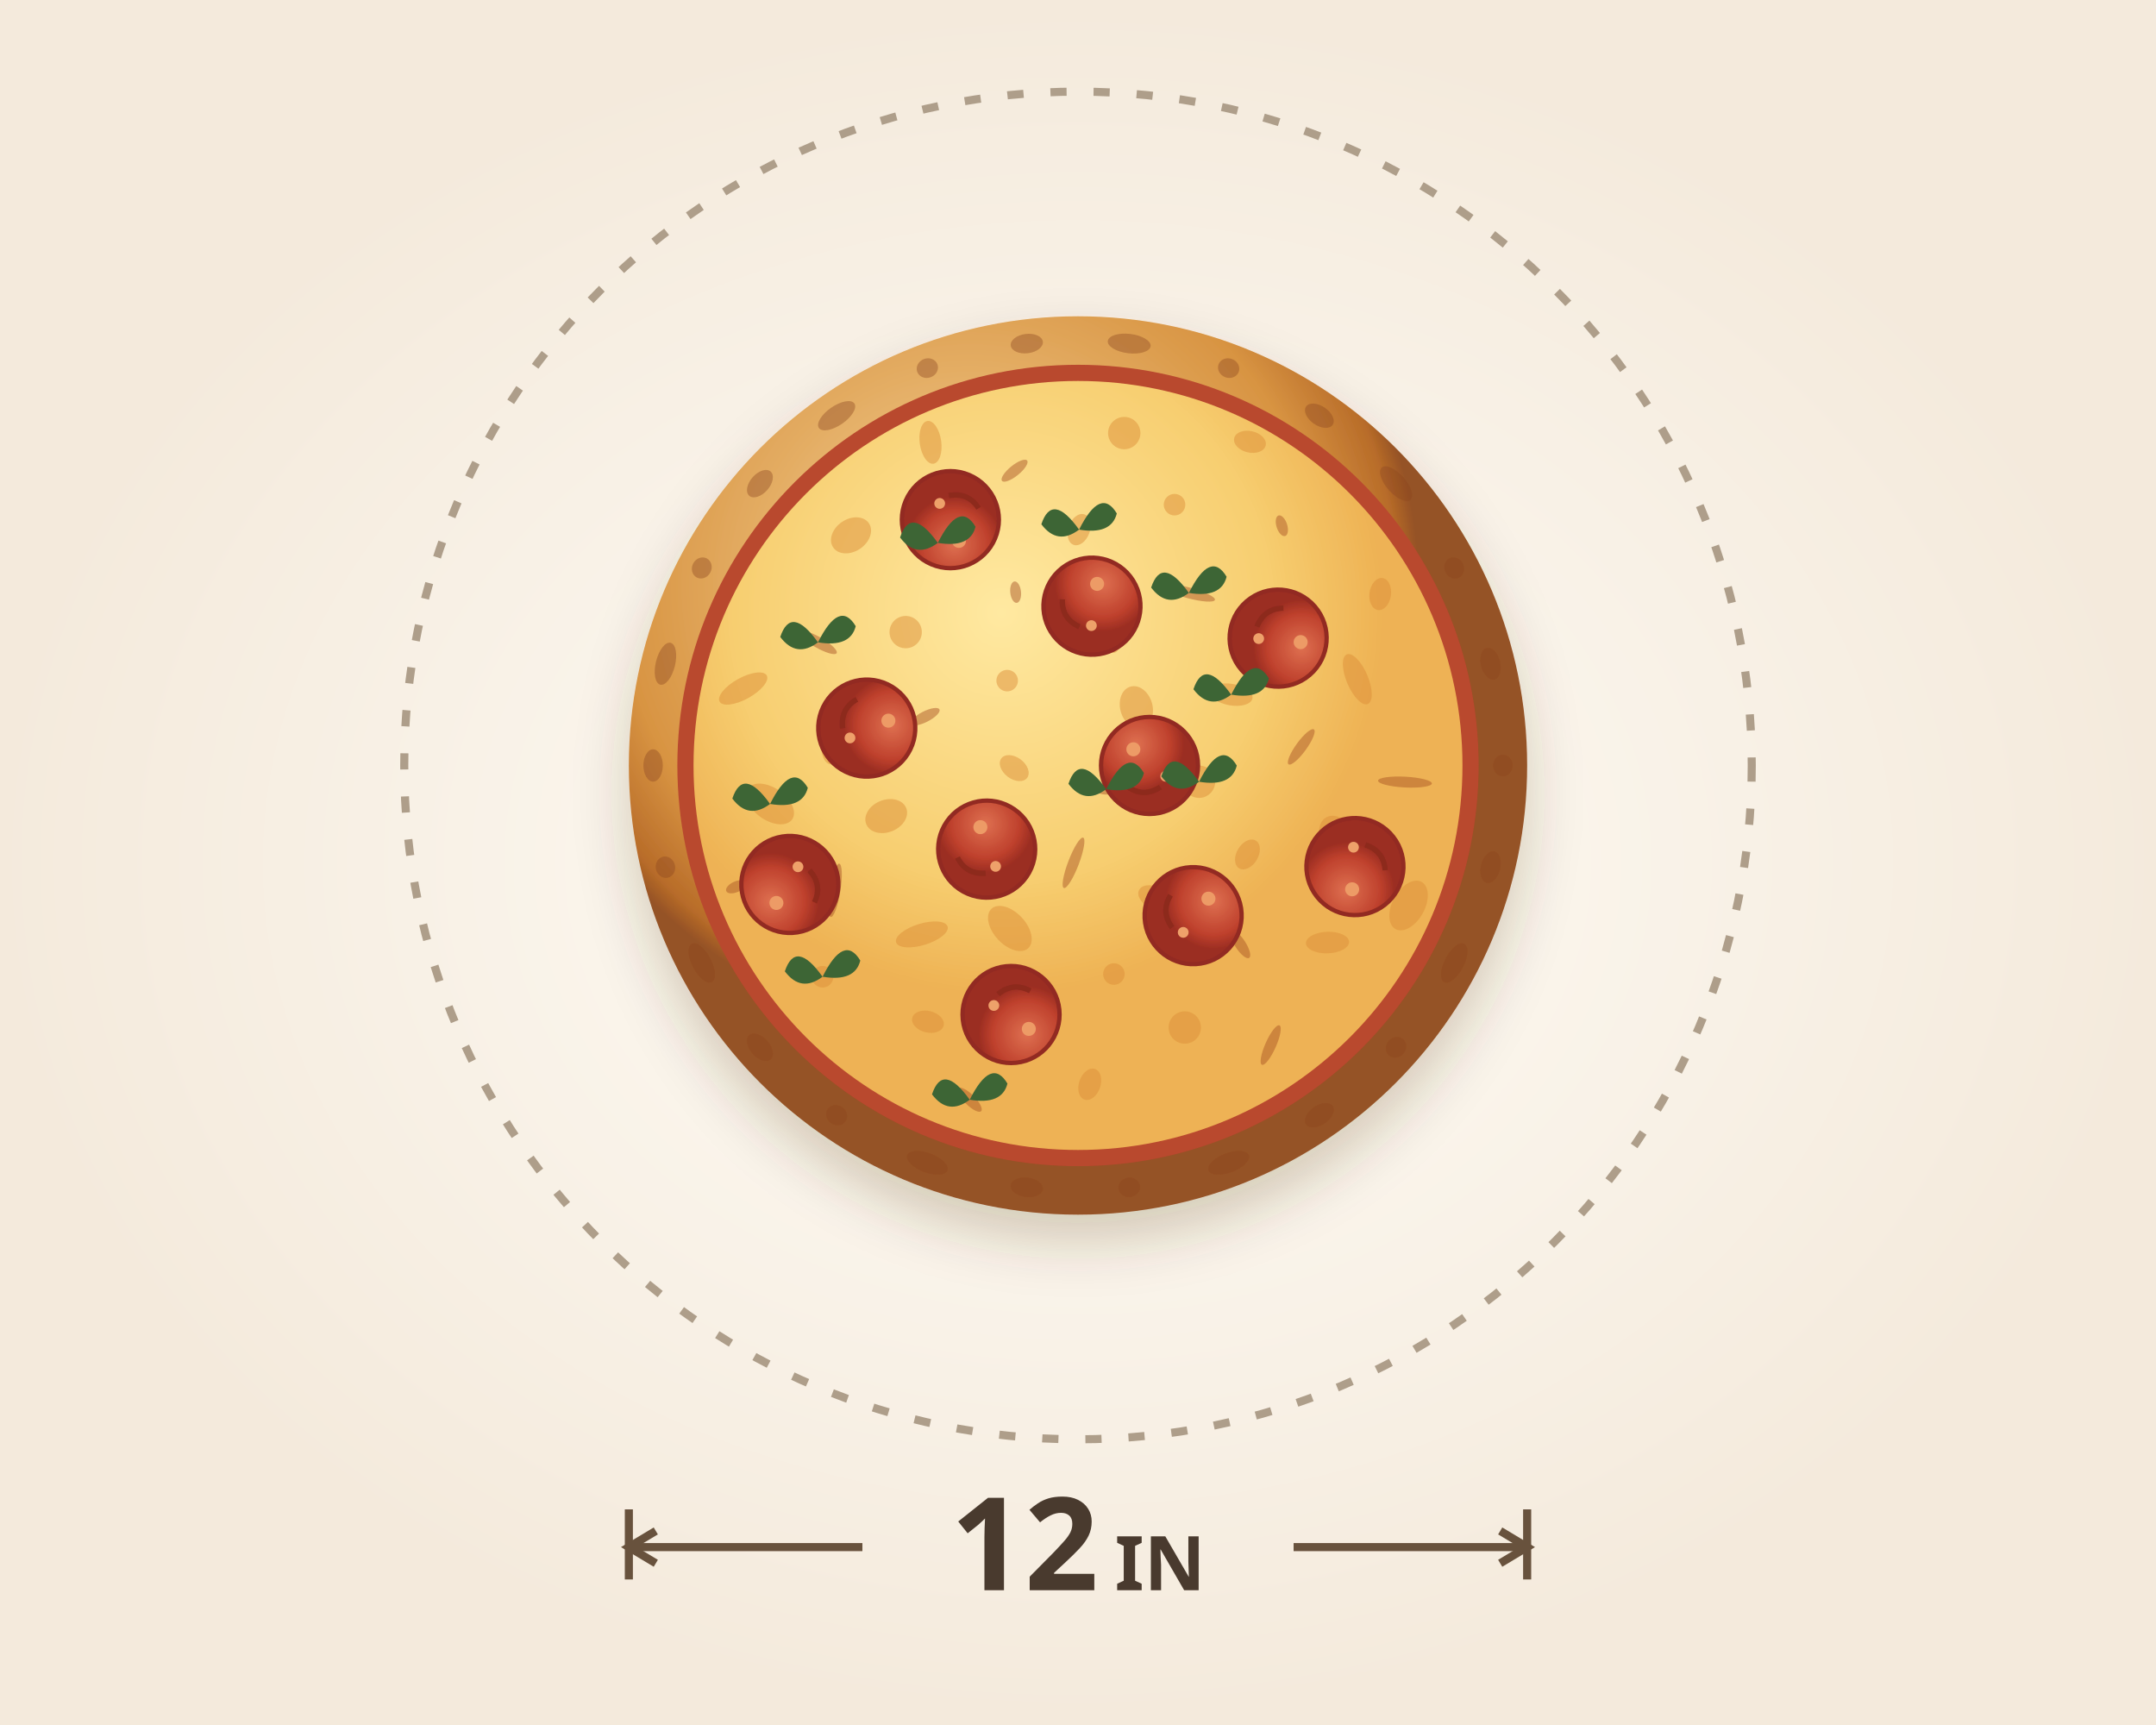
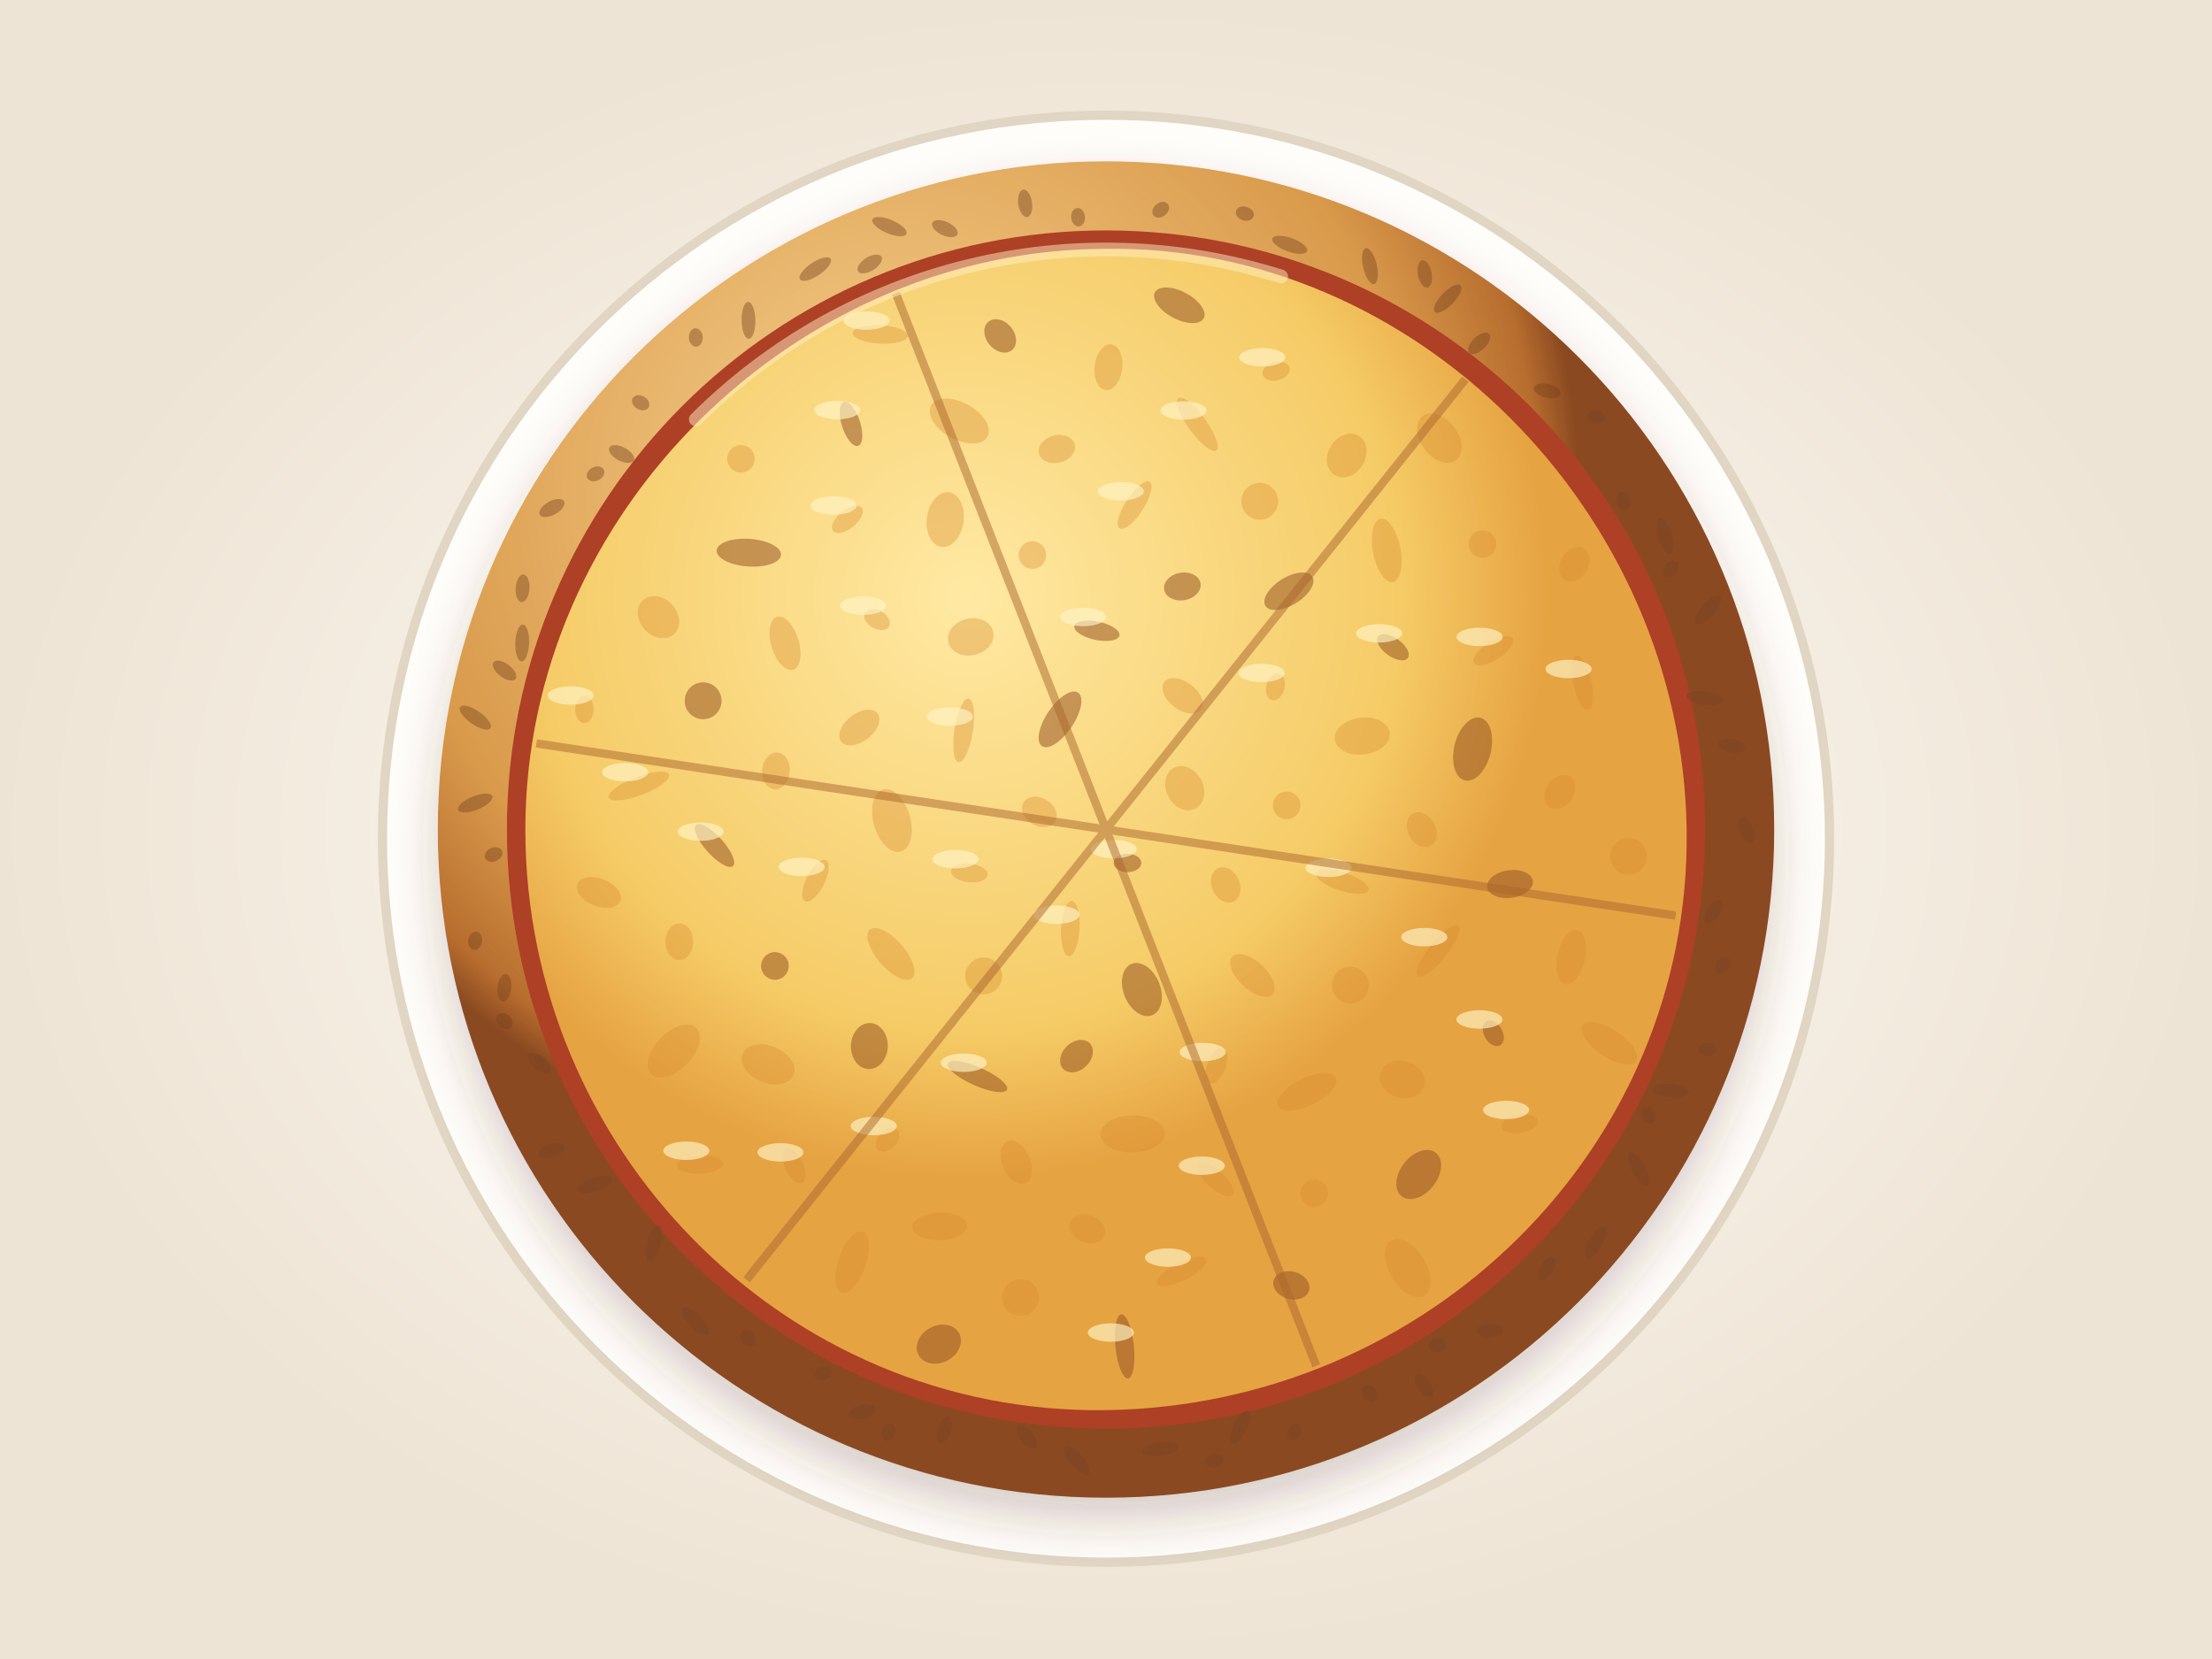
- <svg xmlns="http://www.w3.org/2000/svg" viewBox="0 0 400 320" width="400" height="320" role="img" aria-labelledby="title description">
+ <svg xmlns="http://www.w3.org/2000/svg" width="480" height="360" viewBox="0 0 480 360" role="img" aria-labelledby="title description">
  <defs>
-     <radialGradient id="paper">
-       <stop stop-color="#fffcf6" />
-       <stop offset="1" stop-color="#f4eadc" />
+     <radialGradient id="background">
+       <stop stop-color="#fffdf8" />
+       <stop offset="1" stop-color="#eee4d5" />
    </radialGradient>
-     <radialGradient id="crust" cx="38%" cy="30%">
-       <stop stop-color="#f7d69b" />
-       <stop offset="0.78" stop-color="#d89442" />
-       <stop offset="0.95" stop-color="#b86c29" />
-       <stop offset="1" stop-color="#955225" />
+     <radialGradient id="crust" cx="35%" cy="25%">
+       <stop stop-color="#f8d391" />
+       <stop offset="0.75" stop-color="#d99a4b" />
+       <stop offset="0.94" stop-color="#b76d2e" />
+       <stop offset="1" stop-color="#8b4a22" />
    </radialGradient>
-     <radialGradient id="cheese" cx="40%" cy="30%">
-       <stop stop-color="#ffe9a1" />
-       <stop offset="0.7" stop-color="#f7ce70" />
-       <stop offset="1" stop-color="#eeb254" />
+     <radialGradient id="cheese" cx="38%" cy="30%">
+       <stop stop-color="#ffe9a3" />
+       <stop offset="0.75" stop-color="#f5cb66" />
+       <stop offset="1" stop-color="#e6a342" />
    </radialGradient>
-     <radialGradient id="pepperoni" cx="36%" cy="28%">
-       <stop stop-color="#de7050" />
-       <stop offset="0.7" stop-color="#bf412d" />
-       <stop offset="1" stop-color="#9b2d22" />
-     </radialGradient>
-     <filter id="shadow" x="-30%" y="-30%" width="160%" height="170%">
-       <feDropShadow dx="0" dy="5" stdDeviation="5" flood-color="#4a2e1b" flood-opacity="0.22" />
+     <filter id="shadow" x="-20%" y="-20%" width="140%" height="150%">
+       <feDropShadow dx="0" dy="5" stdDeviation="5" flood-color="#5c3824" flood-opacity="0.24" />
    </filter>
  </defs>
-   <rect width="400" height="320" fill="url(#paper)" />
-   <circle cx="200" cy="142" r="125" fill="none" stroke="#ae9e8a" stroke-width="1.5" stroke-dasharray="3 5" />
+   <rect width="480" height="360" fill="url(#background)" />
+   <circle cx="240" cy="182" r="157" fill="#fffdfa" stroke="#e1d5c3" stroke-width="2" />
  <g filter="url(#shadow)">
-     <circle cx="200" cy="142" r="83.33" fill="url(#crust)" />
-     <circle cx="200" cy="142" r="74.33" fill="#b9482e" />
-     <circle cx="200" cy="142" r="71.33" fill="url(#cheese)" />
-     <ellipse cx="278.83" cy="142" rx="2" ry="1.8" fill="#8d4720" opacity="0.4" transform="rotate(90 278.83 142)" />
-     <ellipse cx="276.54" cy="160.87" rx="3" ry="1.8" fill="#8d4720" opacity="0.4" transform="rotate(103.85 276.54 160.87)" />
-     <ellipse cx="269.8" cy="178.64" rx="4" ry="1.8" fill="#8d4720" opacity="0.4" transform="rotate(117.69 269.8 178.64)" />
-     <ellipse cx="259.01" cy="194.28" rx="2" ry="1.8" fill="#8d4720" opacity="0.4" transform="rotate(131.54 259.01 194.28)" />
-     <ellipse cx="244.78" cy="206.88" rx="3" ry="1.8" fill="#8d4720" opacity="0.4" transform="rotate(145.38 244.78 206.88)" />
-     <ellipse cx="227.95" cy="215.71" rx="4" ry="1.8" fill="#8d4720" opacity="0.4" transform="rotate(159.23 227.95 215.71)" />
-     <ellipse cx="209.5" cy="220.26" rx="2" ry="1.8" fill="#8d4720" opacity="0.4" transform="rotate(173.08 209.5 220.26)" />
-     <ellipse cx="190.5" cy="220.26" rx="3" ry="1.8" fill="#8d4720" opacity="0.4" transform="rotate(186.92 190.5 220.26)" />
-     <ellipse cx="172.05" cy="215.71" rx="4" ry="1.8" fill="#8d4720" opacity="0.4" transform="rotate(200.77 172.05 215.71)" />
-     <ellipse cx="155.22" cy="206.88" rx="2" ry="1.8" fill="#8d4720" opacity="0.4" transform="rotate(214.62 155.22 206.88)" />
-     <ellipse cx="140.99" cy="194.28" rx="3" ry="1.8" fill="#8d4720" opacity="0.4" transform="rotate(228.46 140.99 194.28)" />
-     <ellipse cx="130.2" cy="178.64" rx="4" ry="1.8" fill="#8d4720" opacity="0.4" transform="rotate(242.31 130.2 178.64)" />
-     <ellipse cx="123.46" cy="160.87" rx="2" ry="1.8" fill="#8d4720" opacity="0.4" transform="rotate(256.15 123.46 160.87)" />
-     <ellipse cx="121.17" cy="142" rx="3" ry="1.8" fill="#8d4720" opacity="0.4" transform="rotate(270 121.17 142)" />
-     <ellipse cx="123.46" cy="123.13" rx="4" ry="1.8" fill="#8d4720" opacity="0.4" transform="rotate(283.85 123.46 123.13)" />
-     <ellipse cx="130.2" cy="105.36" rx="2" ry="1.8" fill="#8d4720" opacity="0.4" transform="rotate(297.69 130.2 105.36)" />
-     <ellipse cx="140.99" cy="89.72" rx="3" ry="1.8" fill="#8d4720" opacity="0.4" transform="rotate(311.54 140.99 89.72)" />
-     <ellipse cx="155.22" cy="77.12" rx="4" ry="1.8" fill="#8d4720" opacity="0.4" transform="rotate(325.38 155.22 77.12)" />
-     <ellipse cx="172.05" cy="68.29" rx="2" ry="1.8" fill="#8d4720" opacity="0.4" transform="rotate(339.23 172.05 68.29)" />
-     <ellipse cx="190.5" cy="63.74" rx="3" ry="1.8" fill="#8d4720" opacity="0.4" transform="rotate(353.08 190.5 63.74)" />
-     <ellipse cx="209.5" cy="63.74" rx="4" ry="1.8" fill="#8d4720" opacity="0.4" transform="rotate(366.92 209.5 63.74)" />
-     <ellipse cx="227.95" cy="68.29" rx="2" ry="1.8" fill="#8d4720" opacity="0.4" transform="rotate(380.77 227.95 68.29)" />
-     <ellipse cx="244.78" cy="77.12" rx="3" ry="1.8" fill="#8d4720" opacity="0.4" transform="rotate(394.62 244.78 77.12)" />
-     <ellipse cx="259.01" cy="89.72" rx="4" ry="1.8" fill="#8d4720" opacity="0.4" transform="rotate(408.46 259.01 89.72)" />
-     <ellipse cx="269.8" cy="105.36" rx="2" ry="1.8" fill="#8d4720" opacity="0.4" transform="rotate(422.31 269.8 105.36)" />
-     <ellipse cx="276.54" cy="123.13" rx="3" ry="1.8" fill="#8d4720" opacity="0.4" transform="rotate(436.15 276.54 123.13)" />
-     <ellipse cx="231.9" cy="81.96" rx="3" ry="2" fill="#dc8d36" opacity="0.48" transform="rotate(1813 231.9 81.96)" />
-     <ellipse cx="136.57" cy="164.5" rx="2" ry="1" fill="#a95425" opacity="0.48" transform="rotate(1776 136.57 164.5)" />
-     <ellipse cx="261.33" cy="167.98" rx="5" ry="3" fill="#dc8d36" opacity="0.48" transform="rotate(1739 261.33 167.98)" />
-     <ellipse cx="172.63" cy="82.06" rx="4" ry="2" fill="#dc8d36" opacity="0.48" transform="rotate(1702 172.63 82.06)" />
-     <ellipse cx="179.91" cy="204.01" rx="3" ry="1" fill="#a95425" opacity="0.48" transform="rotate(1665 179.91 204.01)" />
-     <ellipse cx="256.07" cy="110.2" rx="2" ry="3" fill="#dc8d36" opacity="0.48" transform="rotate(1628 256.07 110.2)" />
-     <ellipse cx="137.88" cy="127.73" rx="5" ry="2" fill="#dc8d36" opacity="0.48" transform="rotate(1591 137.88 127.73)" />
-     <ellipse cx="235.75" cy="193.87" rx="4" ry="1" fill="#a95425" opacity="0.48" transform="rotate(1554 235.75 193.87)" />
-     <ellipse cx="208.58" cy="80.34" rx="3" ry="3" fill="#dc8d36" opacity="0.48" transform="rotate(1517 208.58 80.34)" />
-     <ellipse cx="152.61" cy="181.19" rx="2" ry="2" fill="#dc8d36" opacity="0.48" transform="rotate(1480 152.61 181.19)" />
-     <ellipse cx="260.66" cy="145.08" rx="5" ry="1" fill="#a95425" opacity="0.48" transform="rotate(1443 260.66 145.08)" />
-     <ellipse cx="157.89" cy="99.31" rx="4" ry="3" fill="#dc8d36" opacity="0.48" transform="rotate(1406 157.89 99.31)" />
-     <ellipse cx="202.18" cy="201.14" rx="3" ry="2" fill="#dc8d36" opacity="0.48" transform="rotate(1369 202.18 201.14)" />
-     <ellipse cx="237.82" cy="97.53" rx="2" ry="1" fill="#a95425" opacity="0.48" transform="rotate(1332 237.82 97.53)" />
-     <ellipse cx="142.87" cy="149.14" rx="5" ry="3" fill="#dc8d36" opacity="0.48" transform="rotate(1295 142.87 149.14)" />
-     <ellipse cx="246.29" cy="174.85" rx="4" ry="2" fill="#dc8d36" opacity="0.48" transform="rotate(1258 246.29 174.85)" />
-     <ellipse cx="188.23" cy="87.32" rx="3" ry="1" fill="#a95425" opacity="0.48" transform="rotate(1221 188.23 87.32)" />
-     <ellipse cx="172.16" cy="189.54" rx="2" ry="3" fill="#dc8d36" opacity="0.48" transform="rotate(1184 172.16 189.54)" />
-     <ellipse cx="251.82" cy="126" rx="5" ry="2" fill="#dc8d36" opacity="0.48" transform="rotate(1147 251.82 126)" />
-     <ellipse cx="151.76" cy="119.16" rx="4" ry="1" fill="#a95425" opacity="0.48" transform="rotate(1110 151.76 119.16)" />
-     <ellipse cx="219.81" cy="190.61" rx="3" ry="3" fill="#dc8d36" opacity="0.48" transform="rotate(1073 219.81 190.61)" />
-     <ellipse cx="217.91" cy="93.62" rx="2" ry="2" fill="#dc8d36" opacity="0.48" transform="rotate(1036 217.91 93.62)" />
-     <ellipse cx="154.92" cy="165.16" rx="5" ry="1" fill="#a95425" opacity="0.48" transform="rotate(999 154.92 165.16)" />
-     <ellipse cx="247.98" cy="155.13" rx="4" ry="3" fill="#dc8d36" opacity="0.48" transform="rotate(962 247.98 155.13)" />
-     <ellipse cx="173.99" cy="100.71" rx="3" ry="2" fill="#dc8d36" opacity="0.48" transform="rotate(925 173.99 100.71)" />
-     <ellipse cx="191.46" cy="189.06" rx="2" ry="1" fill="#a95425" opacity="0.48" transform="rotate(888 191.46 189.06)" />
-     <ellipse cx="237.31" cy="113.66" rx="5" ry="3" fill="#dc8d36" opacity="0.48" transform="rotate(851 237.31 113.66)" />
-     <ellipse cx="154.35" cy="137.79" rx="4" ry="2" fill="#dc8d36" opacity="0.48" transform="rotate(814 154.35 137.79)" />
-     <ellipse cx="230.12" cy="175.18" rx="3" ry="1" fill="#a95425" opacity="0.48" transform="rotate(777 230.12 175.18)" />
-     <ellipse cx="200.2" cy="98.25" rx="2" ry="3" fill="#dc8d36" opacity="0.48" transform="rotate(740 200.2 98.25)" />
-     <ellipse cx="171.03" cy="173.34" rx="5" ry="2" fill="#dc8d36" opacity="0.48" transform="rotate(703 171.03 173.34)" />
-     <ellipse cx="241.42" cy="138.55" rx="4" ry="1" fill="#a95425" opacity="0.48" transform="rotate(666 241.42 138.55)" />
-     <ellipse cx="168.03" cy="117.26" rx="3" ry="3" fill="#dc8d36" opacity="0.48" transform="rotate(629 168.03 117.26)" />
-     <ellipse cx="206.66" cy="180.69" rx="2" ry="2" fill="#dc8d36" opacity="0.48" transform="rotate(592 206.66 180.69)" />
-     <ellipse cx="220.57" cy="109.99" rx="5" ry="1" fill="#a95425" opacity="0.48" transform="rotate(555 220.57 109.99)" />
-     <ellipse cx="164.42" cy="151.39" rx="4" ry="3" fill="#dc8d36" opacity="0.48" transform="rotate(518 164.42 151.39)" />
-     <ellipse cx="231.44" cy="158.51" rx="3" ry="2" fill="#dc8d36" opacity="0.48" transform="rotate(481 231.44 158.51)" />
-     <ellipse cx="188.43" cy="109.85" rx="2" ry="1" fill="#a95425" opacity="0.48" transform="rotate(444 188.43 109.85)" />
-     <ellipse cx="187.36" cy="172.24" rx="5" ry="3" fill="#dc8d36" opacity="0.48" transform="rotate(407 187.36 172.24)" />
-     <ellipse cx="228.42" cy="128.86" rx="4" ry="2" fill="#dc8d36" opacity="0.48" transform="rotate(370 228.42 128.86)" />
-     <ellipse cx="171.62" cy="132.96" rx="3" ry="1" fill="#a95425" opacity="0.48" transform="rotate(333 171.62 132.96)" />
-     <ellipse cx="214.02" cy="166.44" rx="2" ry="3" fill="#dc8d36" opacity="0.48" transform="rotate(296 214.02 166.44)" />
-     <ellipse cx="205.8" cy="116.18" rx="5" ry="2" fill="#dc8d36" opacity="0.48" transform="rotate(259 205.8 116.18)" />
-     <ellipse cx="179.78" cy="156.08" rx="4" ry="1" fill="#a95425" opacity="0.48" transform="rotate(222 179.78 156.08)" />
-     <ellipse cx="222.46" cy="145.02" rx="3" ry="3" fill="#dc8d36" opacity="0.48" transform="rotate(185 222.46 145.02)" />
-     <ellipse cx="186.86" cy="126.26" rx="2" ry="2" fill="#dc8d36" opacity="0.48" transform="rotate(148 186.86 126.26)" />
-     <ellipse cx="199.17" cy="160.06" rx="5" ry="1" fill="#a95425" opacity="0.48" transform="rotate(111 199.17 160.06)" />
-     <ellipse cx="210.83" cy="131.22" rx="4" ry="3" fill="#dc8d36" opacity="0.48" transform="rotate(74 210.83 131.22)" />
-     <ellipse cx="188.17" cy="142.49" rx="3" ry="2" fill="#dc8d36" opacity="0.48" transform="rotate(37 188.17 142.49)" />
-     <ellipse cx="205.23" cy="146.4" rx="2" ry="1" fill="#a95425" opacity="0.48" transform="rotate(0 205.23 146.4)" />
-     <g transform="translate(213.27 142) rotate(0)">
-       <circle r="9" fill="url(#pepperoni)" stroke="#922b20" stroke-width="0.8" />
-       <circle cx="-3" cy="-3" r="1.3" fill="#ed9b66" />
-       <circle cx="3" cy="2" r="1" fill="#eea16a" />
-       <path d="M-4 4q3 2 6 0" fill="none" stroke="#8d291d" stroke-width="1" />
+     <circle cx="240" cy="180" r="145" fill="url(#crust)" />
+     <circle cx="240" cy="180" r="130" fill="#ae3f25" />
+     <path d="M240 54C307 53 365 111 366 180S310 305 240 306 114 249 114 180 173 54 240 54Z" fill="url(#cheese)" />
+     <ellipse cx="244.66" cy="187.26" rx="3" ry="2" transform="rotate(0 244.66 187.26)" fill="#945020" opacity="0.52" />
+     <ellipse cx="241.66" cy="184.26" rx="5" ry="2" fill="#fff4c8" opacity="0.65" />
+     <ellipse cx="225.54" cy="176.18" rx="4" ry="3" transform="rotate(31 225.54 176.18)" fill="#d88b30" opacity="0.36" />
+     <ellipse cx="257.09" cy="171.03" rx="5" ry="4" transform="rotate(62 257.09 171.03)" fill="#d88b30" opacity="0.36" />
+     <ellipse cx="232.26" cy="201.49" rx="6" ry="2" transform="rotate(93 232.26 201.49)" fill="#d88b30" opacity="0.36" />
+     <ellipse cx="229.26" cy="198.49" rx="5" ry="2" fill="#fff4c8" opacity="0.65" />
+     <ellipse cx="230.02" cy="156.1" rx="7" ry="3" transform="rotate(124 230.02 156.1)" fill="#945020" opacity="0.52" />
+     <ellipse cx="265.99" cy="192.03" rx="3" ry="4" transform="rotate(155 265.99 192.03)" fill="#d88b30" opacity="0.36" />
+     <ellipse cx="210.34" cy="189.44" rx="4" ry="2" transform="rotate(186 210.34 189.44)" fill="#d88b30" opacity="0.36" />
+     <ellipse cx="207.34" cy="186.44" rx="5" ry="2" fill="#fff4c8" opacity="0.65" />
+     <ellipse cx="256.64" cy="151" rx="5" ry="3" transform="rotate(217 256.64 151)" fill="#d88b30" opacity="0.36" />
+     <ellipse cx="247.79" cy="214.73" rx="6" ry="4" transform="rotate(248 247.79 214.73)" fill="#945020" opacity="0.52" />
+     <ellipse cx="209.12" cy="158.49" rx="7" ry="2" transform="rotate(279 209.12 158.49)" fill="#d88b30" opacity="0.36" />
+     <ellipse cx="206.12" cy="155.49" rx="5" ry="2" fill="#fff4c8" opacity="0.65" />
+     <ellipse cx="279.21" cy="174.75" rx="3" ry="3" transform="rotate(310 279.21 174.75)" fill="#d88b30" opacity="0.36" />
+     <ellipse cx="213.45" cy="211.77" rx="4" ry="4" transform="rotate(341 213.45 211.77)" fill="#d88b30" opacity="0.36" />
+     <ellipse cx="238.03" cy="136.88" rx="5" ry="2" transform="rotate(372 238.03 136.88)" fill="#945020" opacity="0.52" />
+     <ellipse cx="235.03" cy="133.88" rx="5" ry="2" fill="#fff4c8" opacity="0.65" />
+     <ellipse cx="271.78" cy="211.66" rx="6" ry="3" transform="rotate(403 271.78 211.66)" fill="#d88b30" opacity="0.36" />
+     <ellipse cx="193.55" cy="178.05" rx="7" ry="4" transform="rotate(434 193.55 178.05)" fill="#d88b30" opacity="0.36" />
+     <ellipse cx="276.77" cy="149.04" rx="3" ry="2" transform="rotate(465 276.77 149.04)" fill="#d88b30" opacity="0.36" />
+     <ellipse cx="273.77" cy="146.04" rx="5" ry="2" fill="#fff4c8" opacity="0.65" />
+     <ellipse cx="233.6" cy="229.18" rx="4" ry="3" transform="rotate(496 233.6 229.18)" fill="#945020" opacity="0.52" />
+     <ellipse cx="210.65" cy="138.2" rx="5" ry="4" transform="rotate(527 210.65 138.2)" fill="#d88b30" opacity="0.36" />
+     <ellipse cx="291.28" cy="191.31" rx="6" ry="2" transform="rotate(558 291.28 191.31)" fill="#d88b30" opacity="0.36" />
+     <ellipse cx="288.28" cy="188.31" rx="5" ry="2" fill="#fff4c8" opacity="0.65" />
+     <ellipse cx="193.34" cy="207.01" rx="7" ry="3" transform="rotate(589 193.34 207.01)" fill="#d88b30" opacity="0.36" />
+     <ellipse cx="256.57" cy="127.26" rx="3" ry="4" transform="rotate(620 256.57 127.26)" fill="#945020" opacity="0.52" />
+     <ellipse cx="263.97" cy="231.29" rx="4" ry="2" transform="rotate(651 263.97 231.29)" fill="#d88b30" opacity="0.36" />
+     <ellipse cx="260.97" cy="228.29" rx="5" ry="2" fill="#fff4c8" opacity="0.65" />
+     <ellipse cx="186.48" cy="157.87" rx="5" ry="3" transform="rotate(682 186.48 157.87)" fill="#d88b30" opacity="0.36" />
+     <ellipse cx="295.61" cy="159.73" rx="6" ry="4" transform="rotate(713 295.61 159.73)" fill="#d88b30" opacity="0.36" />
+     <ellipse cx="212.12" cy="233.61" rx="7" ry="2" transform="rotate(744 212.12 233.61)" fill="#945020" opacity="0.52" />
+     <ellipse cx="209.12" cy="230.61" rx="5" ry="2" fill="#fff4c8" opacity="0.65" />
+     <ellipse cx="224.03" cy="120.45" rx="3" ry="3" transform="rotate(775 224.03 120.45)" fill="#d88b30" opacity="0.36" />
+     <ellipse cx="293.01" cy="213.76" rx="4" ry="4" transform="rotate(806 293.01 213.76)" fill="#d88b30" opacity="0.36" />
+     <ellipse cx="176.95" cy="191.12" rx="5" ry="2" transform="rotate(837 176.95 191.12)" fill="#d88b30" opacity="0.36" />
+     <ellipse cx="173.95" cy="188.12" rx="5" ry="2" fill="#fff4c8" opacity="0.65" />
+     <ellipse cx="279.69" cy="128.3" rx="6" ry="3" transform="rotate(868 279.69 128.3)" fill="#945020" opacity="0.52" />
+     <ellipse cx="245.76" cy="246.06" rx="7" ry="4" transform="rotate(899 245.76 246.06)" fill="#d88b30" opacity="0.36" />
+     <ellipse cx="190.31" cy="134.43" rx="3" ry="2" transform="rotate(930 190.31 134.43)" fill="#d88b30" opacity="0.36" />
+     <ellipse cx="187.31" cy="131.43" rx="5" ry="2" fill="#fff4c8" opacity="0.65" />
+     <ellipse cx="308.52" cy="180.04" rx="4" ry="3" transform="rotate(961 308.52 180.04)" fill="#d88b30" opacity="0.36" />
+     <ellipse cx="188.65" cy="226.99" rx="5" ry="4" transform="rotate(992 188.65 226.99)" fill="#945020" opacity="0.52" />
+     <ellipse cx="246.22" cy="109.61" rx="6" ry="2" transform="rotate(1023 246.22 109.61)" fill="#d88b30" opacity="0.36" />
+     <ellipse cx="243.22" cy="106.61" rx="5" ry="2" fill="#fff4c8" opacity="0.65" />
+     <ellipse cx="283.6" cy="236.93" rx="7" ry="3" transform="rotate(1054 283.6 236.93)" fill="#d88b30" opacity="0.36" />
+     <ellipse cx="168.37" cy="167.29" rx="3" ry="4" transform="rotate(1085 168.37 167.29)" fill="#d88b30" opacity="0.36" />
+     <ellipse cx="302.26" cy="140.44" rx="4" ry="2" transform="rotate(1116 302.26 140.44)" fill="#945020" opacity="0.52" />
+     <ellipse cx="299.26" cy="137.44" rx="5" ry="2" fill="#fff4c8" opacity="0.65" />
+     <ellipse cx="220.55" cy="252.19" rx="5" ry="3" transform="rotate(1147 220.55 252.19)" fill="#d88b30" opacity="0.36" />
+     <ellipse cx="205.12" cy="112.75" rx="6" ry="4" transform="rotate(1178 205.12 112.75)" fill="#d88b30" opacity="0.36" />
+     <ellipse cx="312.06" cy="206.36" rx="7" ry="2" transform="rotate(1209 312.06 206.36)" fill="#d88b30" opacity="0.36" />
+     <ellipse cx="309.06" cy="203.36" rx="5" ry="2" fill="#fff4c8" opacity="0.65" />
+     <ellipse cx="168.16" cy="209.61" rx="3" ry="3" transform="rotate(1240 168.16 209.61)" fill="#945020" opacity="0.52" />
+     <ellipse cx="273.37" cy="108.78" rx="4" ry="4" transform="rotate(1271 273.37 108.78)" fill="#d88b30" opacity="0.36" />
+     <ellipse cx="263.78" cy="255.96" rx="5" ry="2" transform="rotate(1302 263.78 255.96)" fill="#d88b30" opacity="0.36" />
+     <ellipse cx="260.78" cy="252.96" rx="5" ry="2" fill="#fff4c8" opacity="0.65" />
+     <ellipse cx="170.35" cy="139.59" rx="6" ry="3" transform="rotate(1333 170.35 139.59)" fill="#d88b30" opacity="0.36" />
+     <ellipse cx="319.55" cy="162.55" rx="7" ry="4" transform="rotate(1364 319.55 162.55)" fill="#945020" opacity="0.52" />
+     <ellipse cx="192.6" cy="247.35" rx="3" ry="2" transform="rotate(1395 192.6 247.35)" fill="#d88b30" opacity="0.36" />
+     <ellipse cx="189.6" cy="244.35" rx="5" ry="2" fill="#fff4c8" opacity="0.65" />
+     <ellipse cx="229.34" cy="97.43" rx="4" ry="3" transform="rotate(1426 229.34 97.43)" fill="#d88b30" opacity="0.36" />
+     <ellipse cx="304.32" cy="234.26" rx="5" ry="4" transform="rotate(1457 304.32 234.26)" fill="#d88b30" opacity="0.36" />
+     <ellipse cx="155.04" cy="183.47" rx="6" ry="2" transform="rotate(1488 155.04 183.47)" fill="#945020" opacity="0.52" />
+     <ellipse cx="152.04" cy="180.47" rx="5" ry="2" fill="#fff4c8" opacity="0.65" />
+     <ellipse cx="300.92" cy="119.44" rx="7" ry="3" transform="rotate(1519 300.92 119.44)" fill="#d88b30" opacity="0.36" />
+     <ellipse cx="235.95" cy="266.67" rx="3" ry="4" transform="rotate(1550 235.95 266.67)" fill="#d88b30" opacity="0.36" />
+     <ellipse cx="183.89" cy="112.7" rx="4" ry="2" transform="rotate(1581 183.89 112.7)" fill="#d88b30" opacity="0.36" />
+     <ellipse cx="180.89" cy="109.7" rx="5" ry="2" fill="#fff4c8" opacity="0.65" />
+     <ellipse cx="327.67" cy="191.84" rx="5" ry="3" transform="rotate(1612 327.67 191.84)" fill="#945020" opacity="0.52" />
+     <ellipse cx="166.67" cy="230.97" rx="6" ry="4" transform="rotate(1643 166.67 230.97)" fill="#d88b30" opacity="0.36" />
+     <ellipse cx="259.82" cy="92.07" rx="7" ry="2" transform="rotate(1674 259.82 92.07)" fill="#d88b30" opacity="0.36" />
+     <ellipse cx="256.82" cy="89.07" rx="5" ry="2" fill="#fff4c8" opacity="0.65" />
+     <ellipse cx="285.19" cy="258.94" rx="3" ry="3" transform="rotate(1705 285.19 258.94)" fill="#d88b30" opacity="0.36" />
+     <ellipse cx="152.58" cy="152.07" rx="4" ry="4" transform="rotate(1736 152.58 152.07)" fill="#945020" opacity="0.52" />
+     <ellipse cx="324.06" cy="141.21" rx="5" ry="2" transform="rotate(1767 324.06 141.21)" fill="#d88b30" opacity="0.36" />
+     <ellipse cx="321.06" cy="138.21" rx="5" ry="2" fill="#fff4c8" opacity="0.65" />
+     <ellipse cx="203.91" cy="266.13" rx="6" ry="3" transform="rotate(1798 203.91 266.13)" fill="#d88b30" opacity="0.36" />
+     <ellipse cx="208.17" cy="91.37" rx="7" ry="4" transform="rotate(1829 208.17 91.37)" fill="#d88b30" opacity="0.36" />
+     <ellipse cx="324.04" cy="224.22" rx="3" ry="2" transform="rotate(1860 324.04 224.22)" fill="#945020" opacity="0.52" />
+     <ellipse cx="321.04" cy="221.22" rx="5" ry="2" fill="#fff4c8" opacity="0.65" />
+     <ellipse cx="147.41" cy="204.36" rx="4" ry="3" transform="rotate(1891 147.41 204.36)" fill="#d88b30" opacity="0.36" />
+     <ellipse cx="292.24" cy="98.84" rx="5" ry="4" transform="rotate(1922 292.24 98.84)" fill="#d88b30" opacity="0.36" />
+     <ellipse cx="256.44" cy="275.89" rx="6" ry="2" transform="rotate(1953 256.44 275.89)" fill="#d88b30" opacity="0.36" />
+     <ellipse cx="253.44" cy="272.89" rx="5" ry="2" fill="#fff4c8" opacity="0.65" />
+     <ellipse cx="162.5" cy="119.93" rx="7" ry="3" transform="rotate(1984 162.5 119.93)" fill="#945020" opacity="0.52" />
+     <ellipse cx="338.48" cy="171.88" rx="3" ry="4" transform="rotate(2015 338.48 171.88)" fill="#d88b30" opacity="0.36" />
+     <ellipse cx="172.36" cy="253.06" rx="4" ry="2" transform="rotate(2046 172.36 253.06)" fill="#d88b30" opacity="0.36" />
+     <ellipse cx="169.36" cy="250.06" rx="5" ry="2" fill="#fff4c8" opacity="0.65" />
+     <ellipse cx="240.53" cy="79.69" rx="5" ry="3" transform="rotate(2077 240.53 79.69)" fill="#d88b30" opacity="0.36" />
+     <ellipse cx="307.86" cy="254.87" rx="6" ry="4" transform="rotate(2108 307.86 254.87)" fill="#945020" opacity="0.52" />
+     <ellipse cx="138.65" cy="170.57" rx="7" ry="2" transform="rotate(2139 138.65 170.57)" fill="#d88b30" opacity="0.36" />
+     <ellipse cx="135.65" cy="167.57" rx="5" ry="2" fill="#fff4c8" opacity="0.65" />
+     <ellipse cx="321.68" cy="118.06" rx="3" ry="3" transform="rotate(2170 321.68 118.06)" fill="#d88b30" opacity="0.36" />
+     <ellipse cx="221.48" cy="281.56" rx="4" ry="4" transform="rotate(2201 221.48 281.56)" fill="#d88b30" opacity="0.36" />
+     <ellipse cx="184.67" cy="91.99" rx="5" ry="2" transform="rotate(2232 184.67 91.99)" fill="#945020" opacity="0.52" />
+     <ellipse cx="181.67" cy="88.99" rx="5" ry="2" fill="#fff4c8" opacity="0.65" />
+     <ellipse cx="340.94" cy="207.71" rx="6" ry="3" transform="rotate(2263 340.94 207.71)" fill="#d88b30" opacity="0.36" />
+     <ellipse cx="146.22" cy="228.08" rx="7" ry="4" transform="rotate(2294 146.22 228.08)" fill="#d88b30" opacity="0.36" />
+     <ellipse cx="276.92" cy="80.54" rx="3" ry="2" transform="rotate(2325 276.92 80.54)" fill="#d88b30" opacity="0.36" />
+     <ellipse cx="273.92" cy="77.54" rx="5" ry="2" fill="#fff4c8" opacity="0.65" />
+     <ellipse cx="280.22" cy="278.92" rx="4" ry="3" transform="rotate(2356 280.22 278.92)" fill="#945020" opacity="0.52" />
+     <ellipse cx="142.89" cy="133.93" rx="5" ry="4" transform="rotate(2387 142.89 133.93)" fill="#d88b30" opacity="0.36" />
+     <ellipse cx="343.38" cy="148.17" rx="6" ry="2" transform="rotate(2418 343.38 148.17)" fill="#d88b30" opacity="0.36" />
+     <ellipse cx="340.38" cy="145.17" rx="5" ry="2" fill="#fff4c8" opacity="0.65" />
+     <ellipse cx="184.92" cy="273.9" rx="7" ry="3" transform="rotate(2449 184.92 273.9)" fill="#d88b30" opacity="0.36" />
+     <ellipse cx="217.04" cy="72.89" rx="3" ry="4" transform="rotate(2480 217.04 72.89)" fill="#945020" opacity="0.52" />
+     <ellipse cx="329.83" cy="243.86" rx="4" ry="2" transform="rotate(2511 329.83 243.86)" fill="#d88b30" opacity="0.36" />
+     <ellipse cx="326.83" cy="240.86" rx="5" ry="2" fill="#fff4c8" opacity="0.65" />
+     <ellipse cx="129.95" cy="193.67" rx="5" ry="3" transform="rotate(2542 129.95 193.67)" fill="#d88b30" opacity="0.36" />
+     <ellipse cx="312.34" cy="95.07" rx="6" ry="4" transform="rotate(2573 312.34 95.07)" fill="#d88b30" opacity="0.36" />
+     <ellipse cx="244.05" cy="292.16" rx="7" ry="2" transform="rotate(2604 244.05 292.16)" fill="#945020" opacity="0.52" />
+     <ellipse cx="241.05" cy="289.16" rx="5" ry="2" fill="#fff4c8" opacity="0.65" />
+     <ellipse cx="160.79" cy="99.56" rx="3" ry="3" transform="rotate(2635 160.79 99.56)" fill="#d88b30" opacity="0.36" />
+     <ellipse cx="353.4" cy="185.84" rx="4" ry="4" transform="rotate(2666 353.4 185.84)" fill="#d88b30" opacity="0.36" />
+     <ellipse cx="151.93" cy="252.71" rx="5" ry="2" transform="rotate(2697 151.93 252.71)" fill="#d88b30" opacity="0.36" />
+     <ellipse cx="148.93" cy="249.71" rx="5" ry="2" fill="#fff4c8" opacity="0.65" />
+     <ellipse cx="255.91" cy="66.25" rx="6" ry="3" transform="rotate(2728 255.91 66.25)" fill="#945020" opacity="0.52" />
+     <ellipse cx="305.47" cy="275.16" rx="7" ry="4" transform="rotate(2759 305.47 275.16)" fill="#d88b30" opacity="0.36" />
+     <ellipse cx="126.82" cy="153.92" rx="3" ry="2" transform="rotate(2790 126.82 153.92)" fill="#d88b30" opacity="0.36" />
+     <ellipse cx="123.82" cy="150.92" rx="5" ry="2" fill="#fff4c8" opacity="0.65" />
+     <ellipse cx="341.63" cy="122.47" rx="4" ry="3" transform="rotate(2821 341.63 122.47)" fill="#d88b30" opacity="0.36" />
+     <ellipse cx="203.73" cy="291.68" rx="5" ry="4" transform="rotate(2852 203.73 291.68)" fill="#945020" opacity="0.52" />
+     <ellipse cx="191.04" cy="72.57" rx="6" ry="2" transform="rotate(2883 191.04 72.57)" fill="#d88b30" opacity="0.36" />
+     <ellipse cx="188.04" cy="69.57" rx="5" ry="2" fill="#fff4c8" opacity="0.65" />
+     <ellipse cx="349.24" cy="226.39" rx="7" ry="3" transform="rotate(2914 349.24 226.39)" fill="#d88b30" opacity="0.36" />
+     <ellipse cx="311.86" cy="291.92" rx="2" ry="1.5" fill="#75401d" opacity="0.42" transform="rotate(0 311.86 291.92)" />
+     <ellipse cx="109.48" cy="145.51" rx="3" ry="1.5" fill="#75401d" opacity="0.42" transform="rotate(37 109.48 145.51)" />
+     <ellipse cx="361.31" cy="116.34" rx="4" ry="1.5" fill="#75401d" opacity="0.42" transform="rotate(74 361.31 116.34)" />
+     <ellipse cx="192.87" cy="310.77" rx="2" ry="1.5" fill="#75401d" opacity="0.42" transform="rotate(111 192.87 310.77)" />
+     <ellipse cx="188.73" cy="57.28" rx="3" ry="1.5" fill="#75401d" opacity="0.42" transform="rotate(148 188.73 57.28)" />
+     <ellipse cx="362.52" cy="236.7" rx="4" ry="1.5" fill="#75401d" opacity="0.42" transform="rotate(185 362.52 236.7)" />
+     <ellipse cx="109.46" cy="221.56" rx="2" ry="1.5" fill="#75401d" opacity="0.42" transform="rotate(222 109.46 221.56)" />
+     <ellipse cx="309.18" cy="59.44" rx="3" ry="1.5" fill="#75401d" opacity="0.42" transform="rotate(259 309.18 59.44)" />
+     <ellipse cx="269.11" cy="309.77" rx="4" ry="1.5" fill="#75401d" opacity="0.42" transform="rotate(296 269.11 309.77)" />
+     <ellipse cx="129.23" cy="102.83" rx="2" ry="1.5" fill="#75401d" opacity="0.42" transform="rotate(333 129.23 102.83)" />
+     <ellipse cx="375.79" cy="161.81" rx="3" ry="1.5" fill="#75401d" opacity="0.42" transform="rotate(370 375.79 161.81)" />
+     <ellipse cx="150.88" cy="286.67" rx="4" ry="1.5" fill="#75401d" opacity="0.42" transform="rotate(407 150.88 286.67)" />
+     <ellipse cx="233.94" cy="47.14" rx="2" ry="1.5" fill="#75401d" opacity="0.42" transform="rotate(444 233.94 47.14)" />
+     <ellipse cx="335.64" cy="275.28" rx="3" ry="1.5" fill="#75401d" opacity="0.42" transform="rotate(481 335.64 275.28)" />
+     <ellipse cx="103.12" cy="174.26" rx="4" ry="1.5" fill="#75401d" opacity="0.42" transform="rotate(518 103.12 174.26)" />
+     <ellipse cx="346.34" cy="90.48" rx="2" ry="1.5" fill="#75401d" opacity="0.42" transform="rotate(555 346.34 90.48)" />
+     <ellipse cx="222.83" cy="311.89" rx="3" ry="1.5" fill="#75401d" opacity="0.42" transform="rotate(592 222.83 311.89)" />
+     <ellipse cx="162.42" cy="69.52" rx="4" ry="1.5" fill="#75401d" opacity="0.42" transform="rotate(629 162.42 69.52)" />
+     <ellipse cx="373.79" cy="209.49" rx="2" ry="1.5" fill="#75401d" opacity="0.42" transform="rotate(666 373.79 209.49)" />
+     <ellipse cx="119.7" cy="249.63" rx="3" ry="1.5" fill="#75401d" opacity="0.42" transform="rotate(703 119.7 249.63)" />
+     <ellipse cx="279.88" cy="53.12" rx="4" ry="1.5" fill="#75401d" opacity="0.42" transform="rotate(740 279.88 53.12)" />
+     <ellipse cx="297.15" cy="302.31" rx="2" ry="1.5" fill="#75401d" opacity="0.42" transform="rotate(777 297.15 302.31)" />
+     <ellipse cx="113.39" cy="127.66" rx="3" ry="1.5" fill="#75401d" opacity="0.42" transform="rotate(814 113.39 127.66)" />
+     <ellipse cx="370.59" cy="132.39" rx="4" ry="1.5" fill="#75401d" opacity="0.42" transform="rotate(851 370.59 132.39)" />
+     <ellipse cx="178.63" cy="298" rx="2" ry="1.5" fill="#75401d" opacity="0.42" transform="rotate(888 178.63 298)" />
+     <ellipse cx="205.03" cy="49.61" rx="3" ry="1.5" fill="#75401d" opacity="0.42" transform="rotate(925 205.03 49.61)" />
+     <ellipse cx="355.55" cy="253.6" rx="4" ry="1.5" fill="#75401d" opacity="0.42" transform="rotate(962 355.55 253.6)" />
+     <ellipse cx="103.11" cy="204.14" rx="2" ry="1.5" fill="#75401d" opacity="0.42" transform="rotate(999 103.11 204.14)" />
+     <ellipse cx="320.98" cy="74.5" rx="3" ry="1.5" fill="#75401d" opacity="0.42" transform="rotate(1036 320.98 74.5)" />
+     <ellipse cx="251.73" cy="314.49" rx="4" ry="1.5" fill="#75401d" opacity="0.42" transform="rotate(1073 251.73 314.49)" />
+     <ellipse cx="139.03" cy="87.4" rx="2" ry="1.5" fill="#75401d" opacity="0.42" transform="rotate(1110 139.03 87.4)" />
+     <ellipse cx="379" cy="180.07" rx="3" ry="1.5" fill="#75401d" opacity="0.42" transform="rotate(1147 379 180.07)" />
+     <ellipse cx="141.88" cy="269.79" rx="4" ry="1.5" fill="#75401d" opacity="0.42" transform="rotate(1184 141.88 269.79)" />
+     <ellipse cx="251.87" cy="45.52" rx="2" ry="1.5" fill="#75401d" opacity="0.42" transform="rotate(1221 251.87 45.52)" />
+     <ellipse cx="323.3" cy="288.77" rx="3" ry="1.5" fill="#75401d" opacity="0.42" transform="rotate(1258 323.3 288.77)" />
+     <ellipse cx="103.14" cy="155.72" rx="4" ry="1.5" fill="#75401d" opacity="0.42" transform="rotate(1295 103.14 155.72)" />
+     <ellipse cx="352.26" cy="108.67" rx="2" ry="1.5" fill="#75401d" opacity="0.42" transform="rotate(1332 352.26 108.67)" />
+     <ellipse cx="204.89" cy="310.35" rx="3" ry="1.5" fill="#75401d" opacity="0.42" transform="rotate(1369 204.89 310.35)" />
+     <ellipse cx="176.92" cy="58.39" rx="4" ry="1.5" fill="#75401d" opacity="0.42" transform="rotate(1406 176.92 58.39)" />
+     <ellipse cx="370.54" cy="227.75" rx="2" ry="1.5" fill="#75401d" opacity="0.42" transform="rotate(1443 370.54 227.75)" />
+     <ellipse cx="117.04" cy="230.68" rx="3" ry="1.5" fill="#75401d" opacity="0.42" transform="rotate(1480 117.04 230.68)" />
+     <ellipse cx="297.28" cy="57.75" rx="4" ry="1.5" fill="#75401d" opacity="0.42" transform="rotate(1517 297.28 57.75)" />
+     <ellipse cx="280.94" cy="310.74" rx="2" ry="1.5" fill="#75401d" opacity="0.42" transform="rotate(1554 280.94 310.74)" />
+     <ellipse cx="119.77" cy="110.24" rx="3" ry="1.5" fill="#75401d" opacity="0.42" transform="rotate(1591 119.77 110.24)" />
+     <ellipse cx="369.91" cy="151.51" rx="4" ry="1.5" fill="#75401d" opacity="0.42" transform="rotate(1628 369.91 151.51)" />
+     <ellipse cx="162.3" cy="290.4" rx="2" ry="1.5" fill="#75401d" opacity="0.42" transform="rotate(1665 162.3 290.4)" />
+     <ellipse cx="222.46" cy="44.13" rx="3" ry="1.5" fill="#75401d" opacity="0.42" transform="rotate(1702 222.46 44.13)" />
+     <ellipse cx="346.24" cy="269.63" rx="4" ry="1.5" fill="#75401d" opacity="0.42" transform="rotate(1739 346.24 269.63)" />
+     <ellipse cx="107.11" cy="185.43" rx="2" ry="1.5" fill="#75401d" opacity="0.42" transform="rotate(1776 107.11 185.43)" />
+     <ellipse cx="335.74" cy="84.82" rx="3" ry="1.5" fill="#75401d" opacity="0.42" transform="rotate(1813 335.74 84.82)" />
+     <ellipse cx="233.61" cy="316.85" rx="4" ry="1.5" fill="#75401d" opacity="0.42" transform="rotate(1850 233.61 316.85)" />
+     <ellipse cx="150.99" cy="73.24" rx="2" ry="1.5" fill="#75401d" opacity="0.42" transform="rotate(1887 150.99 73.24)" />
+     <ellipse cx="371.8" cy="197.8" rx="3" ry="1.5" fill="#75401d" opacity="0.42" transform="rotate(1924 371.8 197.8)" />
+     <ellipse cx="129.15" cy="257.05" rx="4" ry="1.5" fill="#75401d" opacity="0.42" transform="rotate(1961 129.15 257.05)" />
+     <ellipse cx="270.13" cy="46.35" rx="2" ry="1.5" fill="#75401d" opacity="0.42" transform="rotate(1998 270.13 46.35)" />
+     <ellipse cx="309.05" cy="300.63" rx="3" ry="1.5" fill="#75401d" opacity="0.42" transform="rotate(2035 309.05 300.63)" />
+     <ellipse cx="113.31" cy="139.52" rx="4" ry="1.5" fill="#75401d" opacity="0.42" transform="rotate(2072 113.31 139.52)" />
+     <ellipse cx="362.58" cy="123.43" rx="2" ry="1.5" fill="#75401d" opacity="0.42" transform="rotate(2109 362.58 123.43)" />
+     <ellipse cx="187.05" cy="306.36" rx="3" ry="1.5" fill="#75401d" opacity="0.42" transform="rotate(2146 187.05 306.36)" />
+     <ellipse cx="193.01" cy="49.18" rx="4" ry="1.5" fill="#75401d" opacity="0.42" transform="rotate(2183 193.01 49.18)" />
+     <ellipse cx="357.7" cy="241.93" rx="2" ry="1.5" fill="#75401d" opacity="0.42" transform="rotate(2220 357.7 241.93)" />
+     <ellipse cx="109.44" cy="214.35" rx="3" ry="1.5" fill="#75401d" opacity="0.42" transform="rotate(2257 109.44 214.35)" />
+     <ellipse cx="314.15" cy="64.8" rx="4" ry="1.5" fill="#75401d" opacity="0.42" transform="rotate(2294 314.15 64.8)" />
+     <ellipse cx="263.48" cy="317" rx="2" ry="1.5" fill="#75401d" opacity="0.42" transform="rotate(2331 263.48 317)" />
+     <ellipse cx="134.88" cy="98.52" rx="3" ry="1.5" fill="#75401d" opacity="0.42" transform="rotate(2368 134.88 98.52)" />
+     <g fill="none" stroke="#a9652d" stroke-width="1.8" opacity="0.5">
+       <path d="M240 180L363.6 198.68" />
+       <path d="M240 180L285.62 296.38" />
+       <path d="M240 180L162.02 277.7" />
+       <path d="M240 180L116.4 161.32" />
+       <path d="M240 180L194.38 63.62" />
+       <path d="M240 180L317.98 82.3" />
    </g>
-     <g transform="translate(183.06 157.52) rotate(29)">
-       <circle r="9" fill="url(#pepperoni)" stroke="#922b20" stroke-width="0.8" />
-       <circle cx="-3" cy="-3" r="1.3" fill="#ed9b66" />
-       <circle cx="3" cy="2" r="1" fill="#eea16a" />
-       <path d="M-4 4q3 2 6 0" fill="none" stroke="#8d291d" stroke-width="1" />
-     </g>
-     <g transform="translate(202.59 112.45) rotate(58)">
-       <circle r="9" fill="url(#pepperoni)" stroke="#922b20" stroke-width="0.8" />
-       <circle cx="-3" cy="-3" r="1.3" fill="#ed9b66" />
-       <circle cx="3" cy="2" r="1" fill="#eea16a" />
-       <path d="M-4 4q3 2 6 0" fill="none" stroke="#8d291d" stroke-width="1" />
-     </g>
-     <g transform="translate(221.36 169.86) rotate(87)">
-       <circle r="9" fill="url(#pepperoni)" stroke="#922b20" stroke-width="0.8" />
-       <circle cx="-3" cy="-3" r="1.3" fill="#ed9b66" />
-       <circle cx="3" cy="2" r="1" fill="#eea16a" />
-       <path d="M-4 4q3 2 6 0" fill="none" stroke="#8d291d" stroke-width="1" />
-     </g>
-     <g transform="translate(160.81 135.07) rotate(116)">
-       <circle r="9" fill="url(#pepperoni)" stroke="#922b20" stroke-width="0.8" />
-       <circle cx="-3" cy="-3" r="1.3" fill="#ed9b66" />
-       <circle cx="3" cy="2" r="1" fill="#eea16a" />
-       <path d="M-4 4q3 2 6 0" fill="none" stroke="#8d291d" stroke-width="1" />
-     </g>
-     <g transform="translate(237.13 118.38) rotate(145)">
-       <circle r="9" fill="url(#pepperoni)" stroke="#922b20" stroke-width="0.8" />
-       <circle cx="-3" cy="-3" r="1.3" fill="#ed9b66" />
-       <circle cx="3" cy="2" r="1" fill="#eea16a" />
-       <path d="M-4 4q3 2 6 0" fill="none" stroke="#8d291d" stroke-width="1" />
-     </g>
-     <g transform="translate(187.58 188.2) rotate(174)">
-       <circle r="9" fill="url(#pepperoni)" stroke="#922b20" stroke-width="0.8" />
-       <circle cx="-3" cy="-3" r="1.3" fill="#ed9b66" />
-       <circle cx="3" cy="2" r="1" fill="#eea16a" />
-       <path d="M-4 4q3 2 6 0" fill="none" stroke="#8d291d" stroke-width="1" />
-     </g>
-     <g transform="translate(176.32 96.4) rotate(203)">
-       <circle r="9" fill="url(#pepperoni)" stroke="#922b20" stroke-width="0.8" />
-       <circle cx="-3" cy="-3" r="1.3" fill="#ed9b66" />
-       <circle cx="3" cy="2" r="1" fill="#eea16a" />
-       <path d="M-4 4q3 2 6 0" fill="none" stroke="#8d291d" stroke-width="1" />
-     </g>
-     <g transform="translate(251.38 160.76) rotate(232)">
-       <circle r="9" fill="url(#pepperoni)" stroke="#922b20" stroke-width="0.8" />
-       <circle cx="-3" cy="-3" r="1.3" fill="#ed9b66" />
-       <circle cx="3" cy="2" r="1" fill="#eea16a" />
-       <path d="M-4 4q3 2 6 0" fill="none" stroke="#8d291d" stroke-width="1" />
-     </g>
-     <g transform="translate(146.54 164.07) rotate(261)">
-       <circle r="9" fill="url(#pepperoni)" stroke="#922b20" stroke-width="0.8" />
-       <circle cx="-3" cy="-3" r="1.3" fill="#ed9b66" />
-       <circle cx="3" cy="2" r="1" fill="#eea16a" />
-       <path d="M-4 4q3 2 6 0" fill="none" stroke="#8d291d" stroke-width="1" />
-     </g>
-     <path d="M205.23 146.4q-5-7-7-1q3 4 7 1m0 0q4-8 7-3q-1 4-7 3" fill="#3d6536" />
-     <path d="M222.46 145.02q-5-7-7-1q3 4 7 1m0 0q4-8 7-3q-1 4-7 3" fill="#3d6536" />
-     <path d="M228.42 128.86q-5-7-7-1q3 4 7 1m0 0q4-8 7-3q-1 4-7 3" fill="#3d6536" />
-     <path d="M220.57 109.99q-5-7-7-1q3 4 7 1m0 0q4-8 7-3q-1 4-7 3" fill="#3d6536" />
-     <path d="M200.2 98.25q-5-7-7-1q3 4 7 1m0 0q4-8 7-3q-1 4-7 3" fill="#3d6536" />
-     <path d="M173.99 100.71q-5-7-7-1q3 4 7 1m0 0q4-8 7-3q-1 4-7 3" fill="#3d6536" />
-     <path d="M151.76 119.16q-5-7-7-1q3 4 7 1m0 0q4-8 7-3q-1 4-7 3" fill="#3d6536" />
-     <path d="M142.87 149.14q-5-7-7-1q3 4 7 1m0 0q4-8 7-3q-1 4-7 3" fill="#3d6536" />
-     <path d="M152.61 181.19q-5-7-7-1q3 4 7 1m0 0q4-8 7-3q-1 4-7 3" fill="#3d6536" />
-     <path d="M179.91 204.01q-5-7-7-1q3 4 7 1m0 0q4-8 7-3q-1 4-7 3" fill="#3d6536" />
+     <path d="M151 91A126 126 0 0 1 278 60" fill="none" stroke="#fff0c3" stroke-width="3" opacity="0.5" stroke-linecap="round" />
  </g>
-   <g fill="none" stroke="#68523d" stroke-width="1.5">
-     <path d="M116.67 280v13m166.66 -13v13" />
-     <path d="M116.67 287H160m80 0H283.33" />
-     <path d="M121.67 284l-5 3 5 3M278.33 284l5 3-5 3" />
-   </g>
-   <text x="200" y="295" text-anchor="middle" font-family="system-ui, sans-serif" font-size="24" font-weight="700" fill="#493a2e">12<tspan font-size="14" dx="3">IN</tspan>
-   </text>
</svg>
